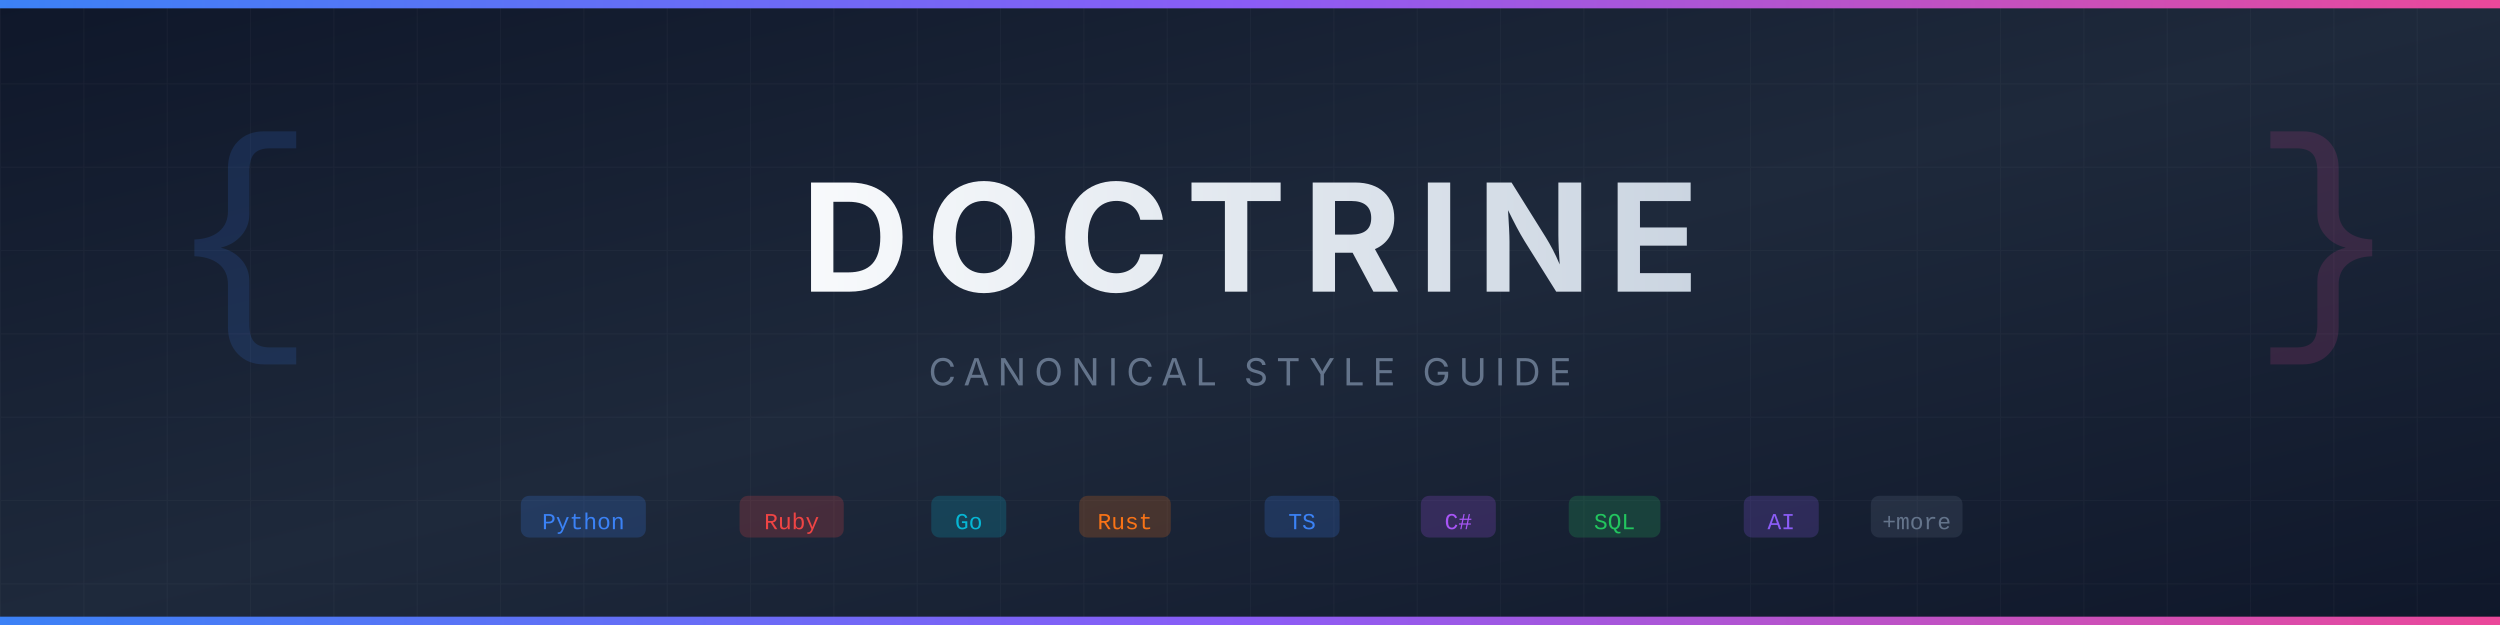
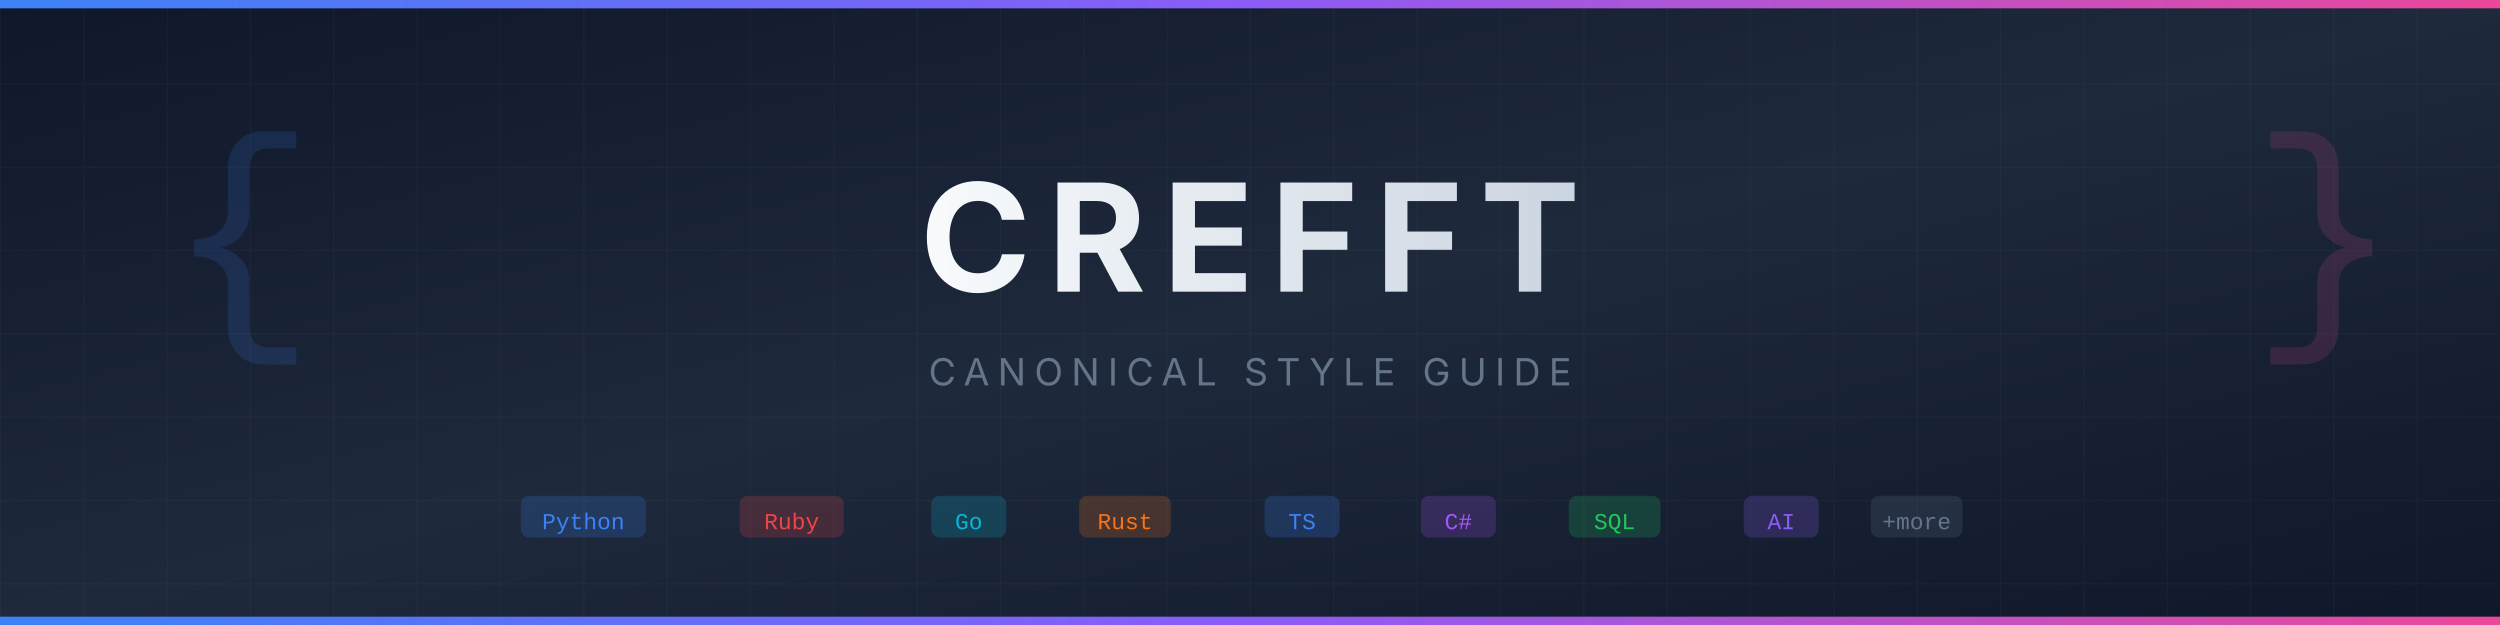
<svg xmlns="http://www.w3.org/2000/svg" viewBox="0 0 1200 300">
  <defs>
    <linearGradient id="bgGrad" x1="0%" y1="0%" x2="100%" y2="100%">
      <stop offset="0%" style="stop-color:#0f172a" />
      <stop offset="50%" style="stop-color:#1e293b" />
      <stop offset="100%" style="stop-color:#0f172a" />
    </linearGradient>
    <linearGradient id="accentGrad" x1="0%" y1="0%" x2="100%" y2="0%">
      <stop offset="0%" style="stop-color:#3b82f6" />
      <stop offset="50%" style="stop-color:#8b5cf6" />
      <stop offset="100%" style="stop-color:#ec4899" />
    </linearGradient>
    <linearGradient id="textGrad" x1="0%" y1="0%" x2="100%" y2="0%">
      <stop offset="0%" style="stop-color:#f8fafc" />
      <stop offset="100%" style="stop-color:#cbd5e1" />
    </linearGradient>
    <filter id="glow" x="-50%" y="-50%" width="200%" height="200%">
      <feGaussianBlur stdDeviation="3" result="coloredBlur" />
      <feMerge>
        <feMergeNode in="coloredBlur" />
        <feMergeNode in="SourceGraphic" />
      </feMerge>
    </filter>
  </defs>
  <rect width="1200" height="300" fill="url(#bgGrad)" />
  <g opacity="0.03">
    <pattern id="grid" width="40" height="40" patternUnits="userSpaceOnUse">
      <path d="M 40 0 L 0 0 0 40" fill="none" stroke="#fff" stroke-width="1" />
    </pattern>
    <rect width="1200" height="300" fill="url(#grid)" />
  </g>
  <rect x="0" y="0" width="1200" height="4" fill="url(#accentGrad)" />
  <g transform="translate(80, 150)" opacity="0.15">
    <text font-family="Monaco, 'Courier New', monospace" font-size="120" fill="#3b82f6">
      {
    </text>
  </g>
  <g transform="translate(1080, 150)" opacity="0.15">
    <text font-family="Monaco, 'Courier New', monospace" font-size="120" fill="#ec4899">
      }
    </text>
  </g>
  <text x="600" y="140" font-family="system-ui, -apple-system, 'Segoe UI', sans-serif" font-size="72" font-weight="700" fill="url(#textGrad)" text-anchor="middle" letter-spacing="8">
-     DOCTRINE
+     CREFFT
  </text>
  <text x="600" y="185" font-family="system-ui, -apple-system, 'Segoe UI', sans-serif" font-size="18" font-weight="400" fill="#64748b" text-anchor="middle" letter-spacing="4">
    CANONICAL STYLE GUIDE
  </text>
  <line x1="400" y1="210" x2="800" y2="210" stroke="url(#accentGrad)" stroke-width="1" opacity="0.5" />
  <g font-family="Monaco, 'Courier New', monospace" font-size="11" text-anchor="middle">
    <g transform="translate(600, 250)">
      <g transform="translate(-320, 0)">
        <rect x="-30" y="-12" width="60" height="20" rx="4" fill="#3b82f6" opacity="0.2" />
        <text fill="#3b82f6" y="4">Python</text>
      </g>
      <g transform="translate(-220, 0)">
        <rect x="-25" y="-12" width="50" height="20" rx="4" fill="#ef4444" opacity="0.2" />
        <text fill="#ef4444" y="4">Ruby</text>
      </g>
      <g transform="translate(-135, 0)">
        <rect x="-18" y="-12" width="36" height="20" rx="4" fill="#06b6d4" opacity="0.2" />
        <text fill="#06b6d4" y="4">Go</text>
      </g>
      <g transform="translate(-60, 0)">
        <rect x="-22" y="-12" width="44" height="20" rx="4" fill="#f97316" opacity="0.2" />
        <text fill="#f97316" y="4">Rust</text>
      </g>
      <g transform="translate(25, 0)">
        <rect x="-18" y="-12" width="36" height="20" rx="4" fill="#3b82f6" opacity="0.2" />
        <text fill="#3b82f6" y="4">TS</text>
      </g>
      <g transform="translate(100, 0)">
        <rect x="-18" y="-12" width="36" height="20" rx="4" fill="#a855f7" opacity="0.2" />
        <text fill="#a855f7" y="4">C#</text>
      </g>
      <g transform="translate(175, 0)">
        <rect x="-22" y="-12" width="44" height="20" rx="4" fill="#22c55e" opacity="0.2" />
        <text fill="#22c55e" y="4">SQL</text>
      </g>
      <g transform="translate(255, 0)">
        <rect x="-18" y="-12" width="36" height="20" rx="4" fill="#8b5cf6" opacity="0.2" />
        <text fill="#8b5cf6" y="4">AI</text>
      </g>
      <g transform="translate(320, 0)">
        <rect x="-22" y="-12" width="44" height="20" rx="4" fill="#64748b" opacity="0.2" />
        <text fill="#64748b" y="4">+more</text>
      </g>
    </g>
  </g>
  <rect x="0" y="296" width="1200" height="4" fill="url(#accentGrad)" />
</svg>
